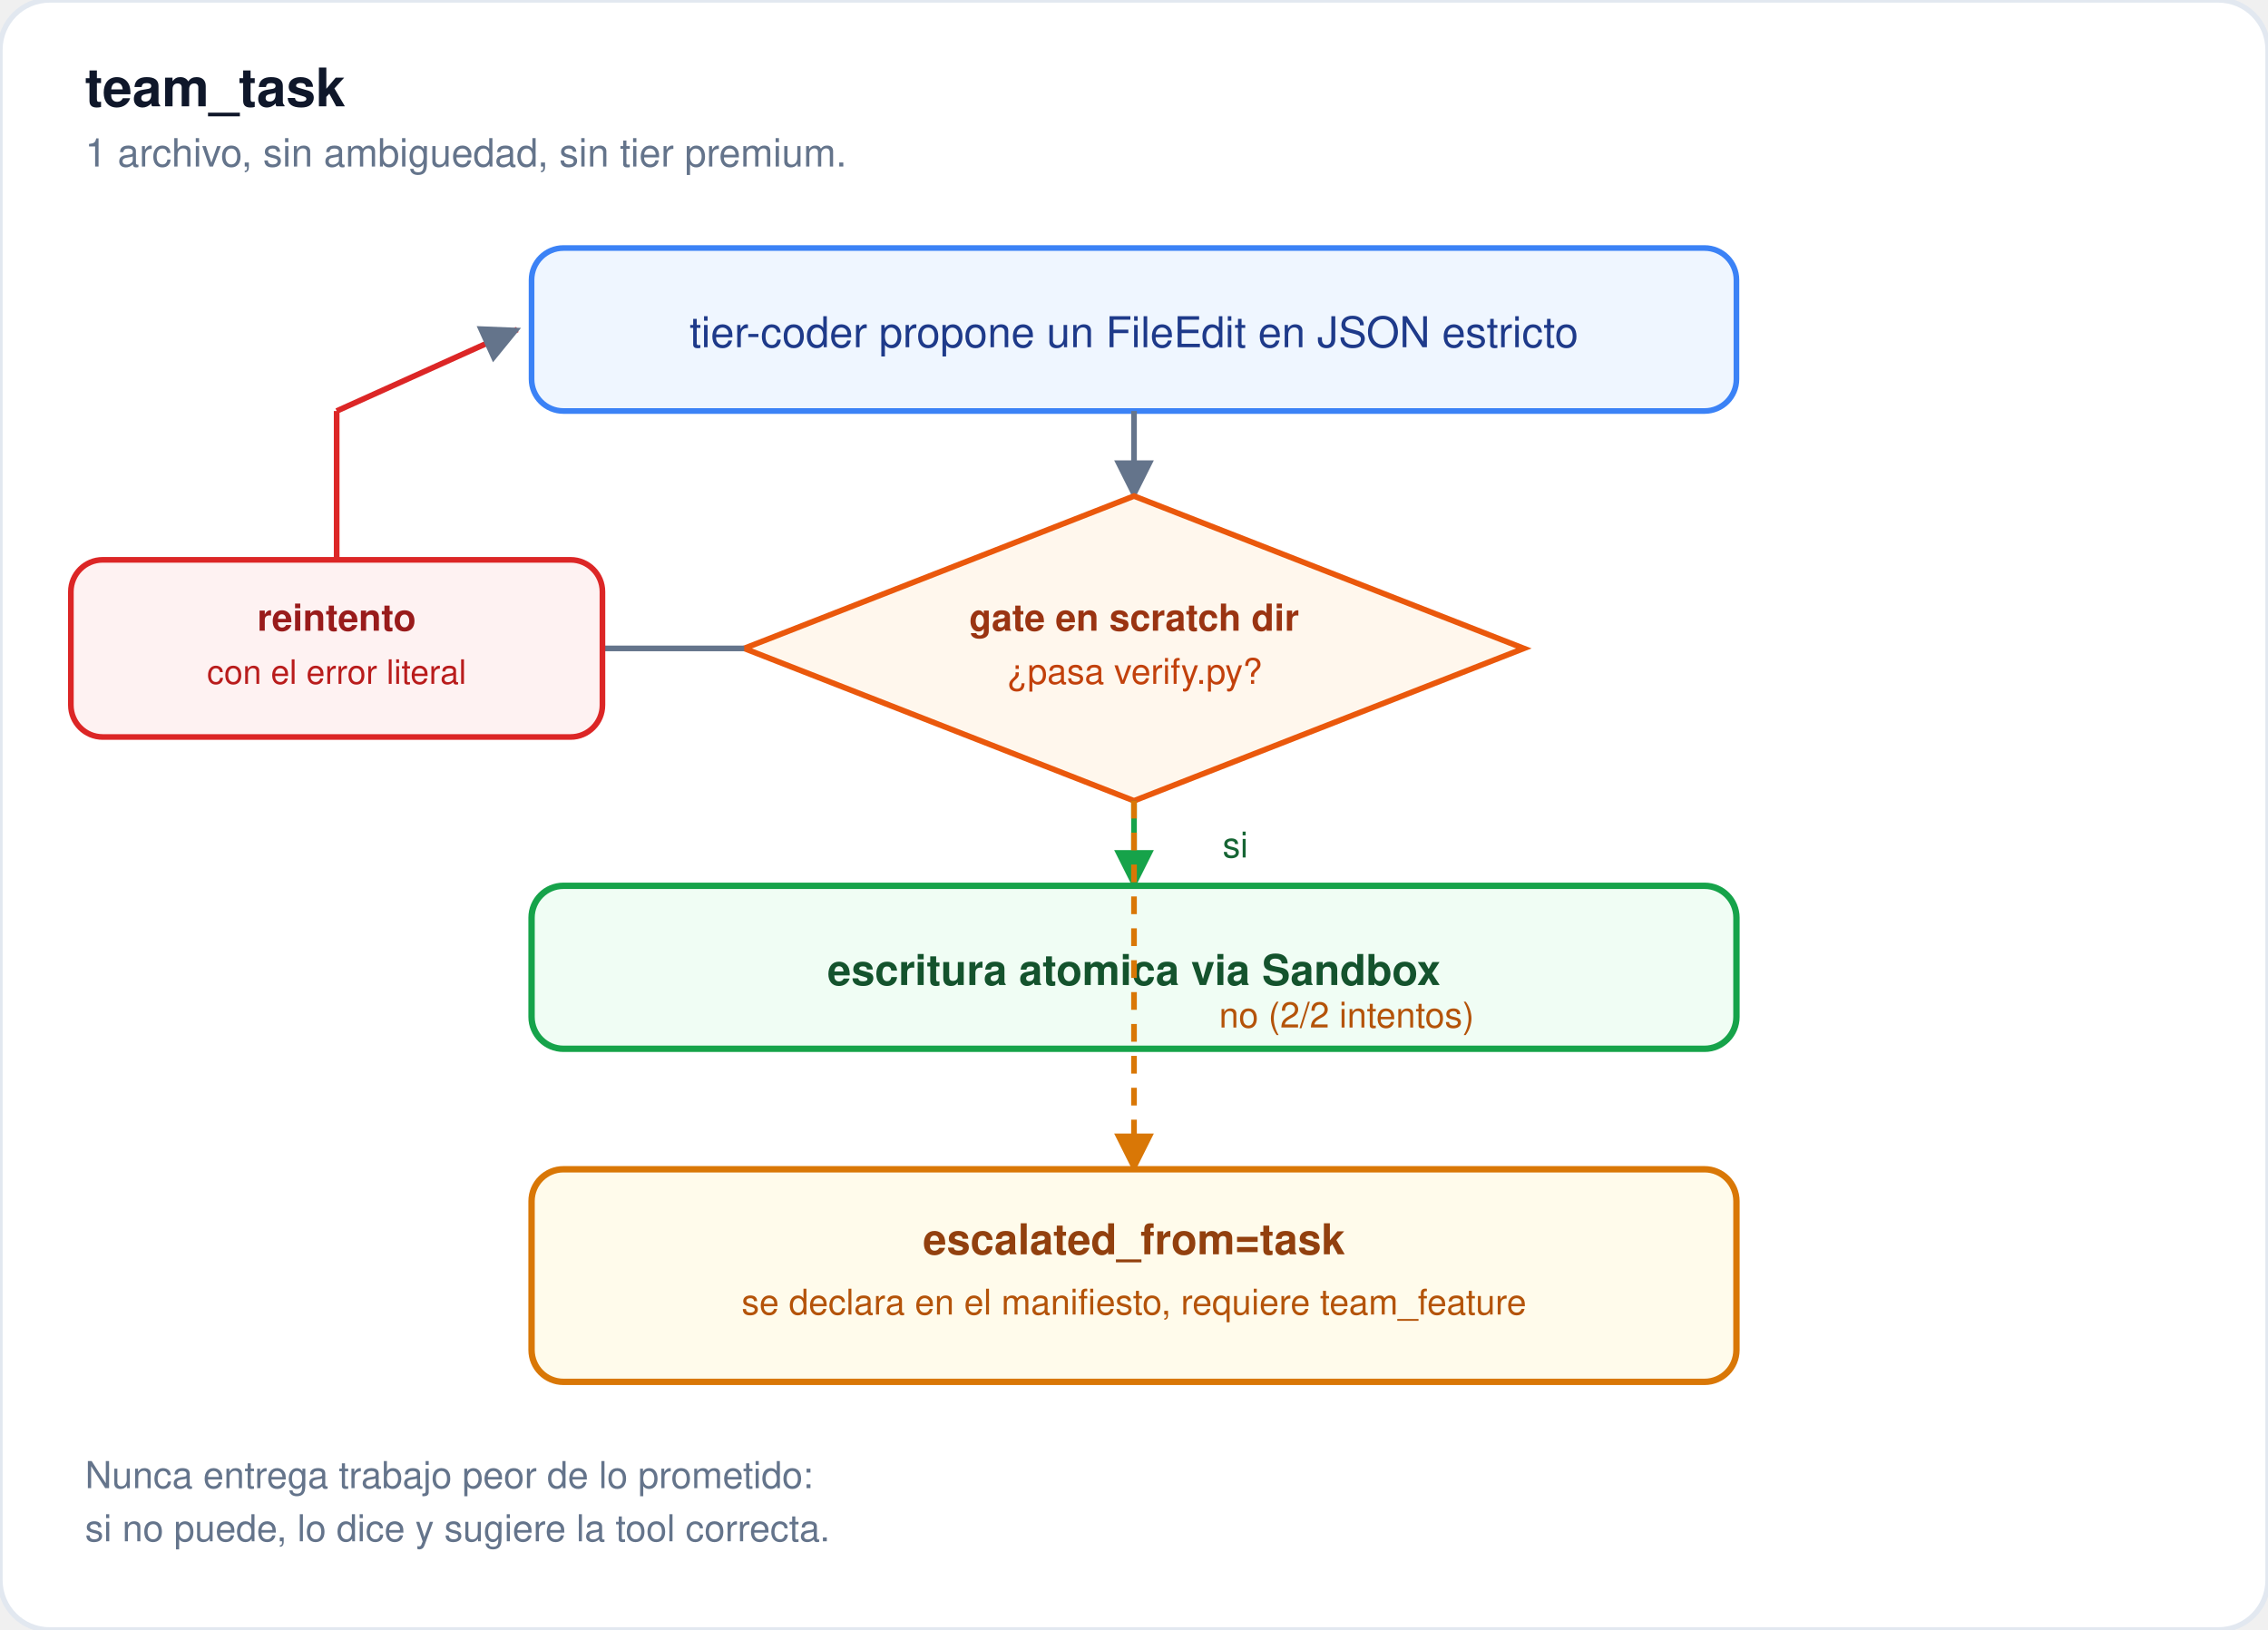
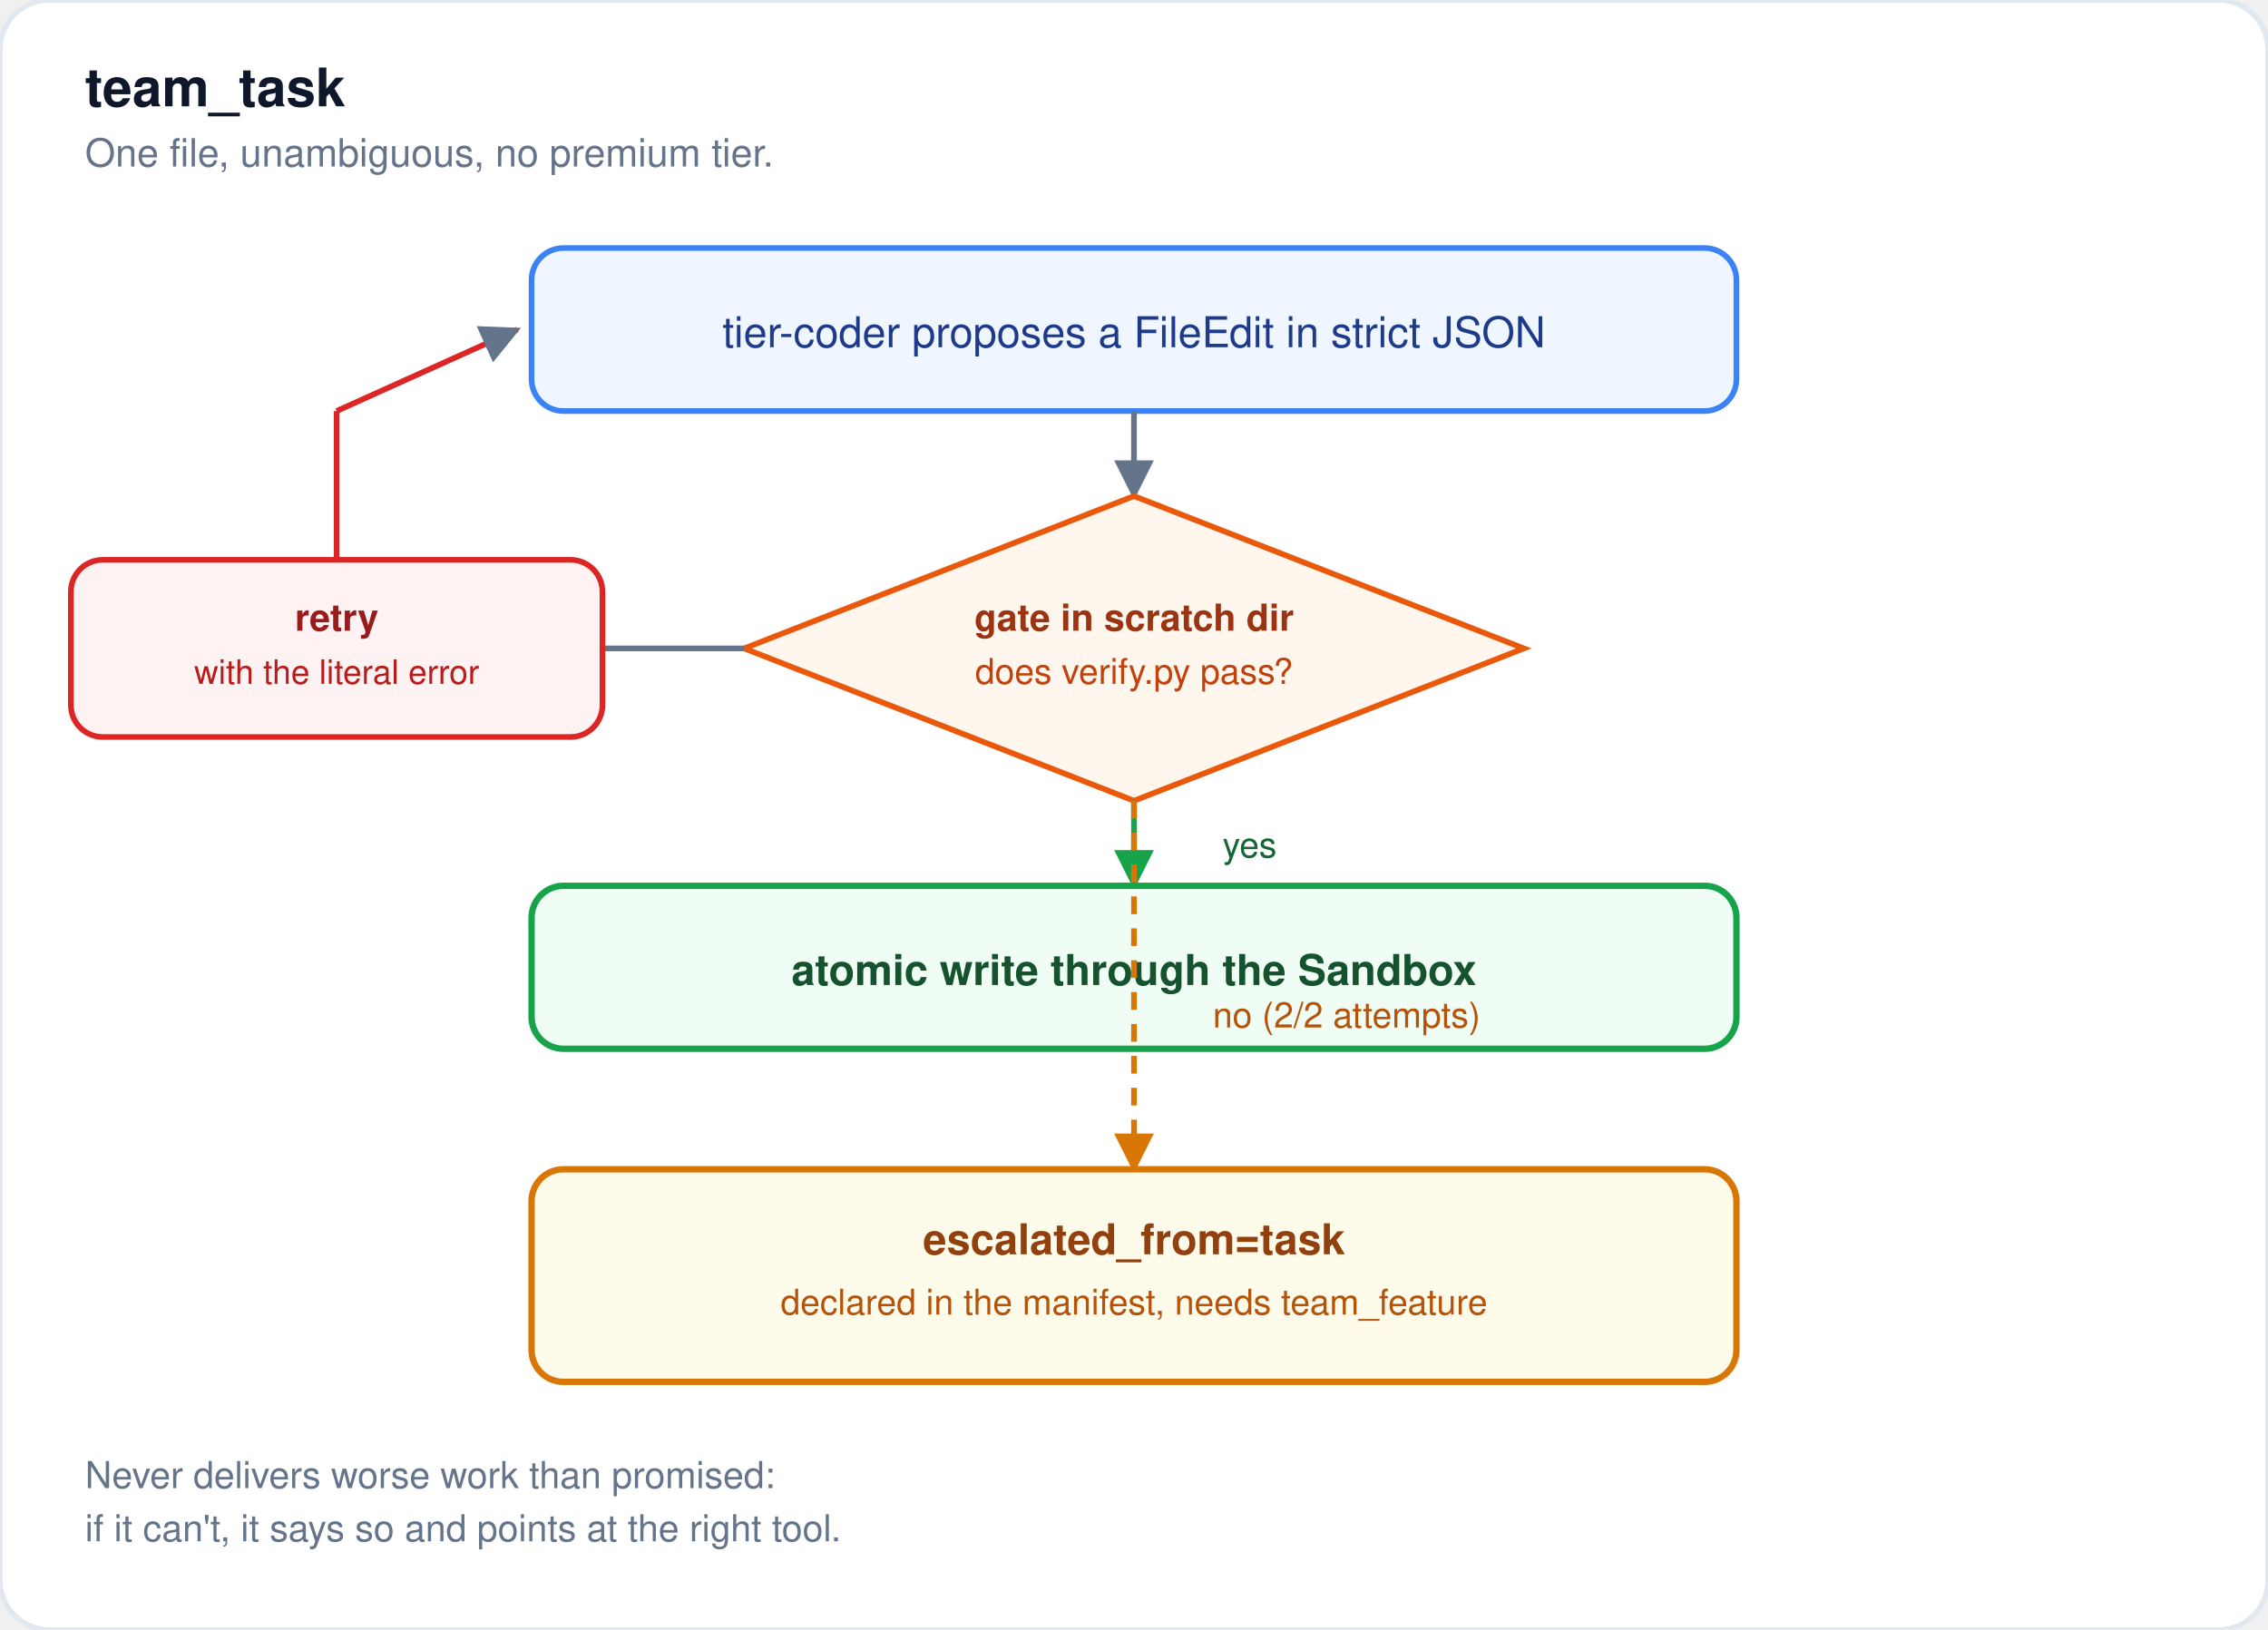
- <svg xmlns="http://www.w3.org/2000/svg" viewBox="0 0 640 460" role="img" aria-label="team_task pide un unico edit a tier-coder, lo verifica en un scratch dir, reintenta una vez con el error literal si falla, y si sigue fallando se declara escalated_from=task en vez de escribir algo peor de lo prometido.">
+ <svg xmlns="http://www.w3.org/2000/svg" viewBox="0 0 640 460" role="img" aria-label="team_task asks tier-coder for a single edit, verifies it in a scratch dir, retries once with the literal error if it fails, and if it still fails declares escalated_from=task instead of writing something worse than promised.">
  <defs>
    <marker id="a" viewBox="0 0 10 10" refX="9" refY="5" markerWidth="7" markerHeight="7" orient="auto-start-reverse">
      <path d="M0,0 L10,5 L0,10 z" fill="#64748b" />
    </marker>
    <marker id="aGreen" viewBox="0 0 10 10" refX="9" refY="5" markerWidth="7" markerHeight="7" orient="auto-start-reverse">
      <path d="M0,0 L10,5 L0,10 z" fill="#16a34a" />
    </marker>
    <marker id="aAmber" viewBox="0 0 10 10" refX="9" refY="5" markerWidth="7" markerHeight="7" orient="auto-start-reverse">
      <path d="M0,0 L10,5 L0,10 z" fill="#d97706" />
    </marker>
  </defs>
  <rect x="0" y="0" width="640" height="460" rx="14" fill="#ffffff" stroke="#e2e8f0" stroke-width="1.5" />
  <text x="24" y="30" font-family="Segoe UI, Helvetica, Arial, sans-serif" font-size="15" font-weight="700" fill="#0f172a">team_task</text>
-   <text x="24" y="47" font-family="Segoe UI, Helvetica, Arial, sans-serif" font-size="11" fill="#64748b">1 archivo, sin ambiguedad, sin tier premium.</text>
+   <text x="24" y="47" font-family="Segoe UI, Helvetica, Arial, sans-serif" font-size="11" fill="#64748b">One file, unambiguous, no premium tier.</text>
  <rect x="150" y="70" width="340" height="46" rx="9" fill="#eff6ff" stroke="#3b82f6" stroke-width="1.6" />
-   <text x="320" y="98" text-anchor="middle" font-family="Segoe UI, Helvetica, Arial, sans-serif" font-size="12" fill="#1e3a8a">tier-coder propone un FileEdit en JSON estricto</text>
+   <text x="320" y="98" text-anchor="middle" font-family="Segoe UI, Helvetica, Arial, sans-serif" font-size="12" fill="#1e3a8a">tier-coder proposes a FileEdit in strict JSON</text>
  <line x1="320" y1="116" x2="320" y2="140" stroke="#64748b" stroke-width="1.6" marker-end="url(#a)" />
  <polygon points="320,140 430,183 320,226 210,183" fill="#fff7ed" stroke="#ea580c" stroke-width="1.6" />
-   <text x="320" y="178" text-anchor="middle" font-family="Segoe UI, Helvetica, Arial, sans-serif" font-size="10.5" font-weight="700" fill="#9a3412">gate en scratch dir</text>
-   <text x="320" y="193" text-anchor="middle" font-family="Segoe UI, Helvetica, Arial, sans-serif" font-size="10" fill="#c2410c">¿pasa verify.py?</text>
+   <text x="320" y="178" text-anchor="middle" font-family="Segoe UI, Helvetica, Arial, sans-serif" font-size="10.5" font-weight="700" fill="#9a3412">gate in scratch dir</text>
+   <text x="320" y="193" text-anchor="middle" font-family="Segoe UI, Helvetica, Arial, sans-serif" font-size="10" fill="#c2410c">does verify.py pass?</text>
  <line x1="320" y1="226" x2="320" y2="250" stroke="#16a34a" stroke-width="1.6" marker-end="url(#aGreen)" />
-   <text x="345" y="242" font-family="Segoe UI, Helvetica, Arial, sans-serif" font-size="10" fill="#166534">si</text>
+   <text x="345" y="242" font-family="Segoe UI, Helvetica, Arial, sans-serif" font-size="10" fill="#166534">yes</text>
  <rect x="150" y="250" width="340" height="46" rx="9" fill="#f0fdf4" stroke="#16a34a" stroke-width="1.8" />
-   <text x="320" y="278" text-anchor="middle" font-family="Segoe UI, Helvetica, Arial, sans-serif" font-size="12" font-weight="700" fill="#14532d">escritura atomica via Sandbox</text>
+   <text x="320" y="278" text-anchor="middle" font-family="Segoe UI, Helvetica, Arial, sans-serif" font-size="12" font-weight="700" fill="#14532d">atomic write through the Sandbox</text>
  <line x1="210" y1="183" x2="70" y2="183" stroke="#64748b" stroke-width="1.6" marker-end="url(#a)" />
-   <text x="140" y="174" text-anchor="middle" font-family="Segoe UI, Helvetica, Arial, sans-serif" font-size="10" fill="#475569">no (intento 1)</text>
+   <text x="140" y="174" text-anchor="middle" font-family="Segoe UI, Helvetica, Arial, sans-serif" font-size="10" fill="#475569">no (attempt 1)</text>
  <rect x="20" y="158" width="150" height="50" rx="9" fill="#fef2f2" stroke="#dc2626" stroke-width="1.6" />
-   <text x="95" y="178" text-anchor="middle" font-family="Segoe UI, Helvetica, Arial, sans-serif" font-size="10.5" font-weight="700" fill="#991b1b">reintento</text>
-   <text x="95" y="193" text-anchor="middle" font-family="Segoe UI, Helvetica, Arial, sans-serif" font-size="9.5" fill="#b91c1c">con el error literal</text>
+   <text x="95" y="178" text-anchor="middle" font-family="Segoe UI, Helvetica, Arial, sans-serif" font-size="10.5" font-weight="700" fill="#991b1b">retry</text>
+   <text x="95" y="193" text-anchor="middle" font-family="Segoe UI, Helvetica, Arial, sans-serif" font-size="9.5" fill="#b91c1c">with the literal error</text>
  <line x1="95" y1="158" x2="95" y2="116" stroke="#dc2626" stroke-width="1.6" />
  <line x1="95" y1="116" x2="146" y2="93" stroke="#dc2626" stroke-width="1.6" marker-end="url(#a)" />
  <line x1="320" y1="226" x2="320" y2="330" stroke="#d97706" stroke-width="1.6" stroke-dasharray="5 4" marker-end="url(#aAmber)" />
-   <text x="380" y="290" text-anchor="middle" font-family="Segoe UI, Helvetica, Arial, sans-serif" font-size="10" fill="#b45309">no (2/2 intentos)</text>
+   <text x="380" y="290" text-anchor="middle" font-family="Segoe UI, Helvetica, Arial, sans-serif" font-size="10" fill="#b45309">no (2/2 attempts)</text>
  <rect x="150" y="330" width="340" height="60" rx="9" fill="#fffbeb" stroke="#d97706" stroke-width="1.8" />
  <text x="320" y="354" text-anchor="middle" font-family="Segoe UI, Helvetica, Arial, sans-serif" font-size="12" font-weight="700" fill="#92400e">escalated_from=task</text>
-   <text x="320" y="371" text-anchor="middle" font-family="Segoe UI, Helvetica, Arial, sans-serif" font-size="10" fill="#b45309">se declara en el manifiesto, requiere team_feature</text>
-   <text x="24" y="420" font-family="Segoe UI, Helvetica, Arial, sans-serif" font-size="10.5" fill="#64748b">Nunca entrega trabajo peor de lo prometido:</text>
-   <text x="24" y="435" font-family="Segoe UI, Helvetica, Arial, sans-serif" font-size="10.5" fill="#64748b">si no puede, lo dice y sugiere la tool correcta.</text>
+   <text x="320" y="371" text-anchor="middle" font-family="Segoe UI, Helvetica, Arial, sans-serif" font-size="10" fill="#b45309">declared in the manifest, needs team_feature</text>
+   <text x="24" y="420" font-family="Segoe UI, Helvetica, Arial, sans-serif" font-size="10.5" fill="#64748b">Never delivers worse work than promised:</text>
+   <text x="24" y="435" font-family="Segoe UI, Helvetica, Arial, sans-serif" font-size="10.5" fill="#64748b">if it can't, it says so and points at the right tool.</text>
</svg>
